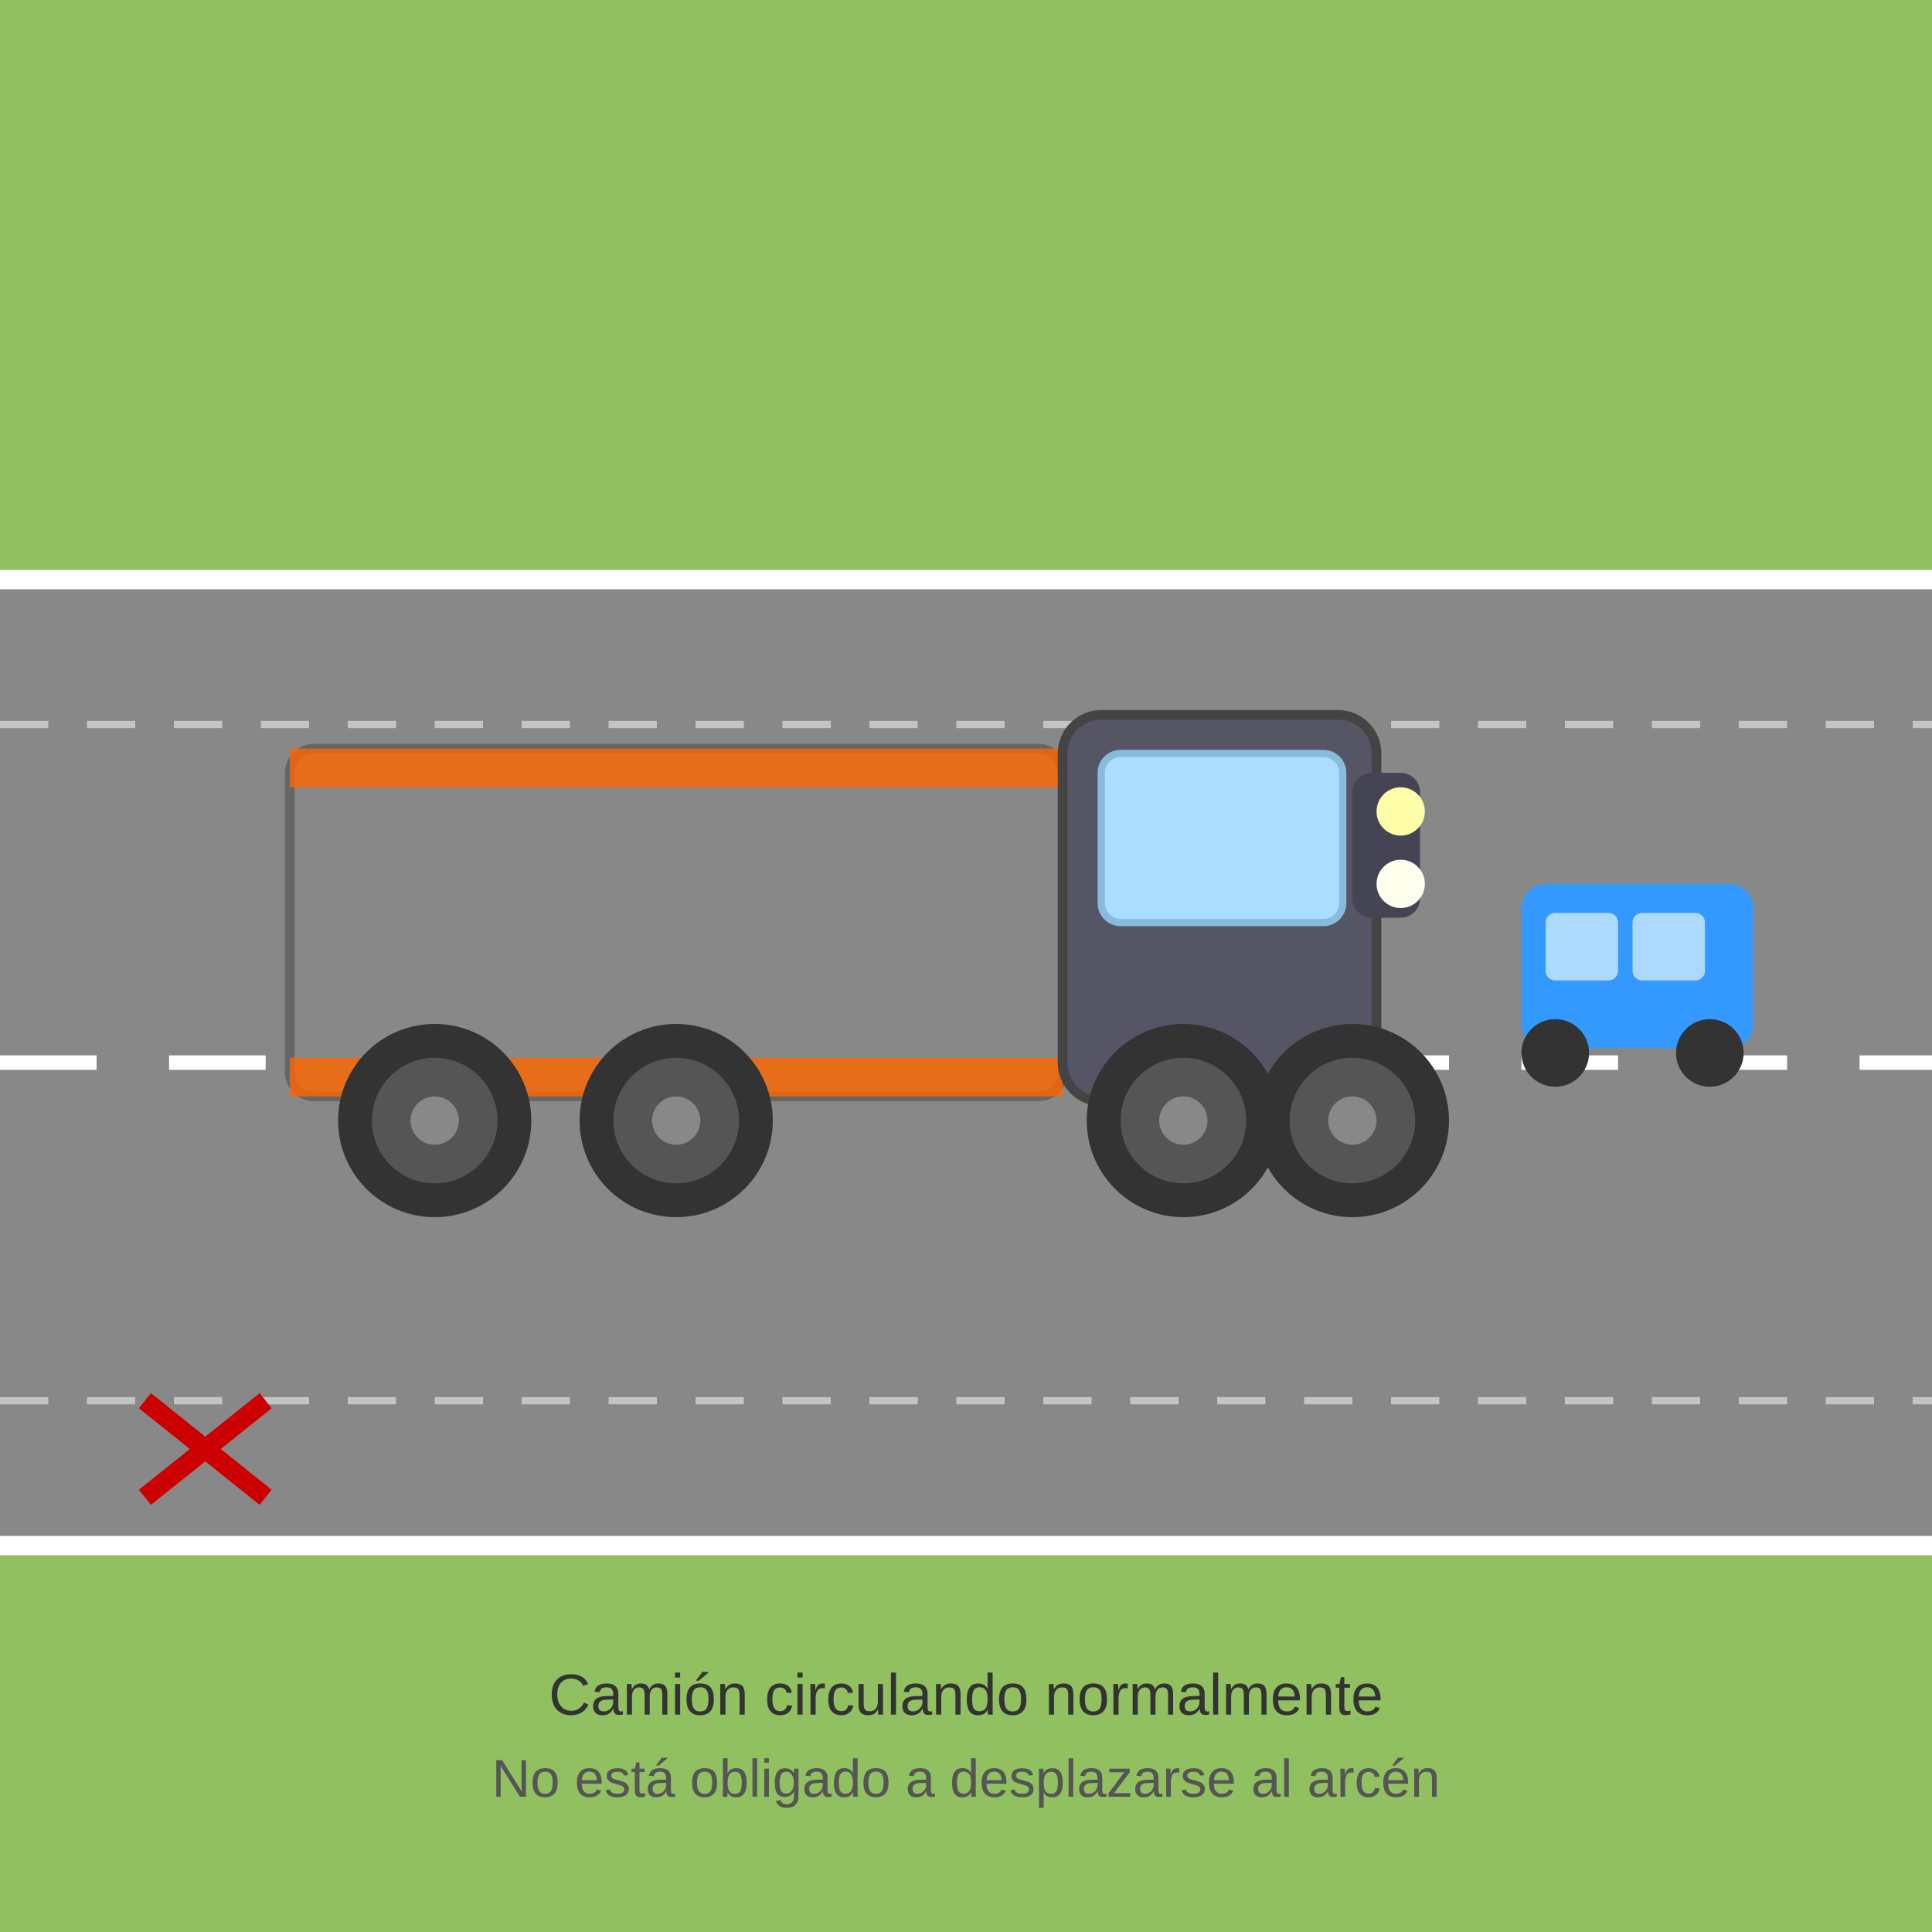
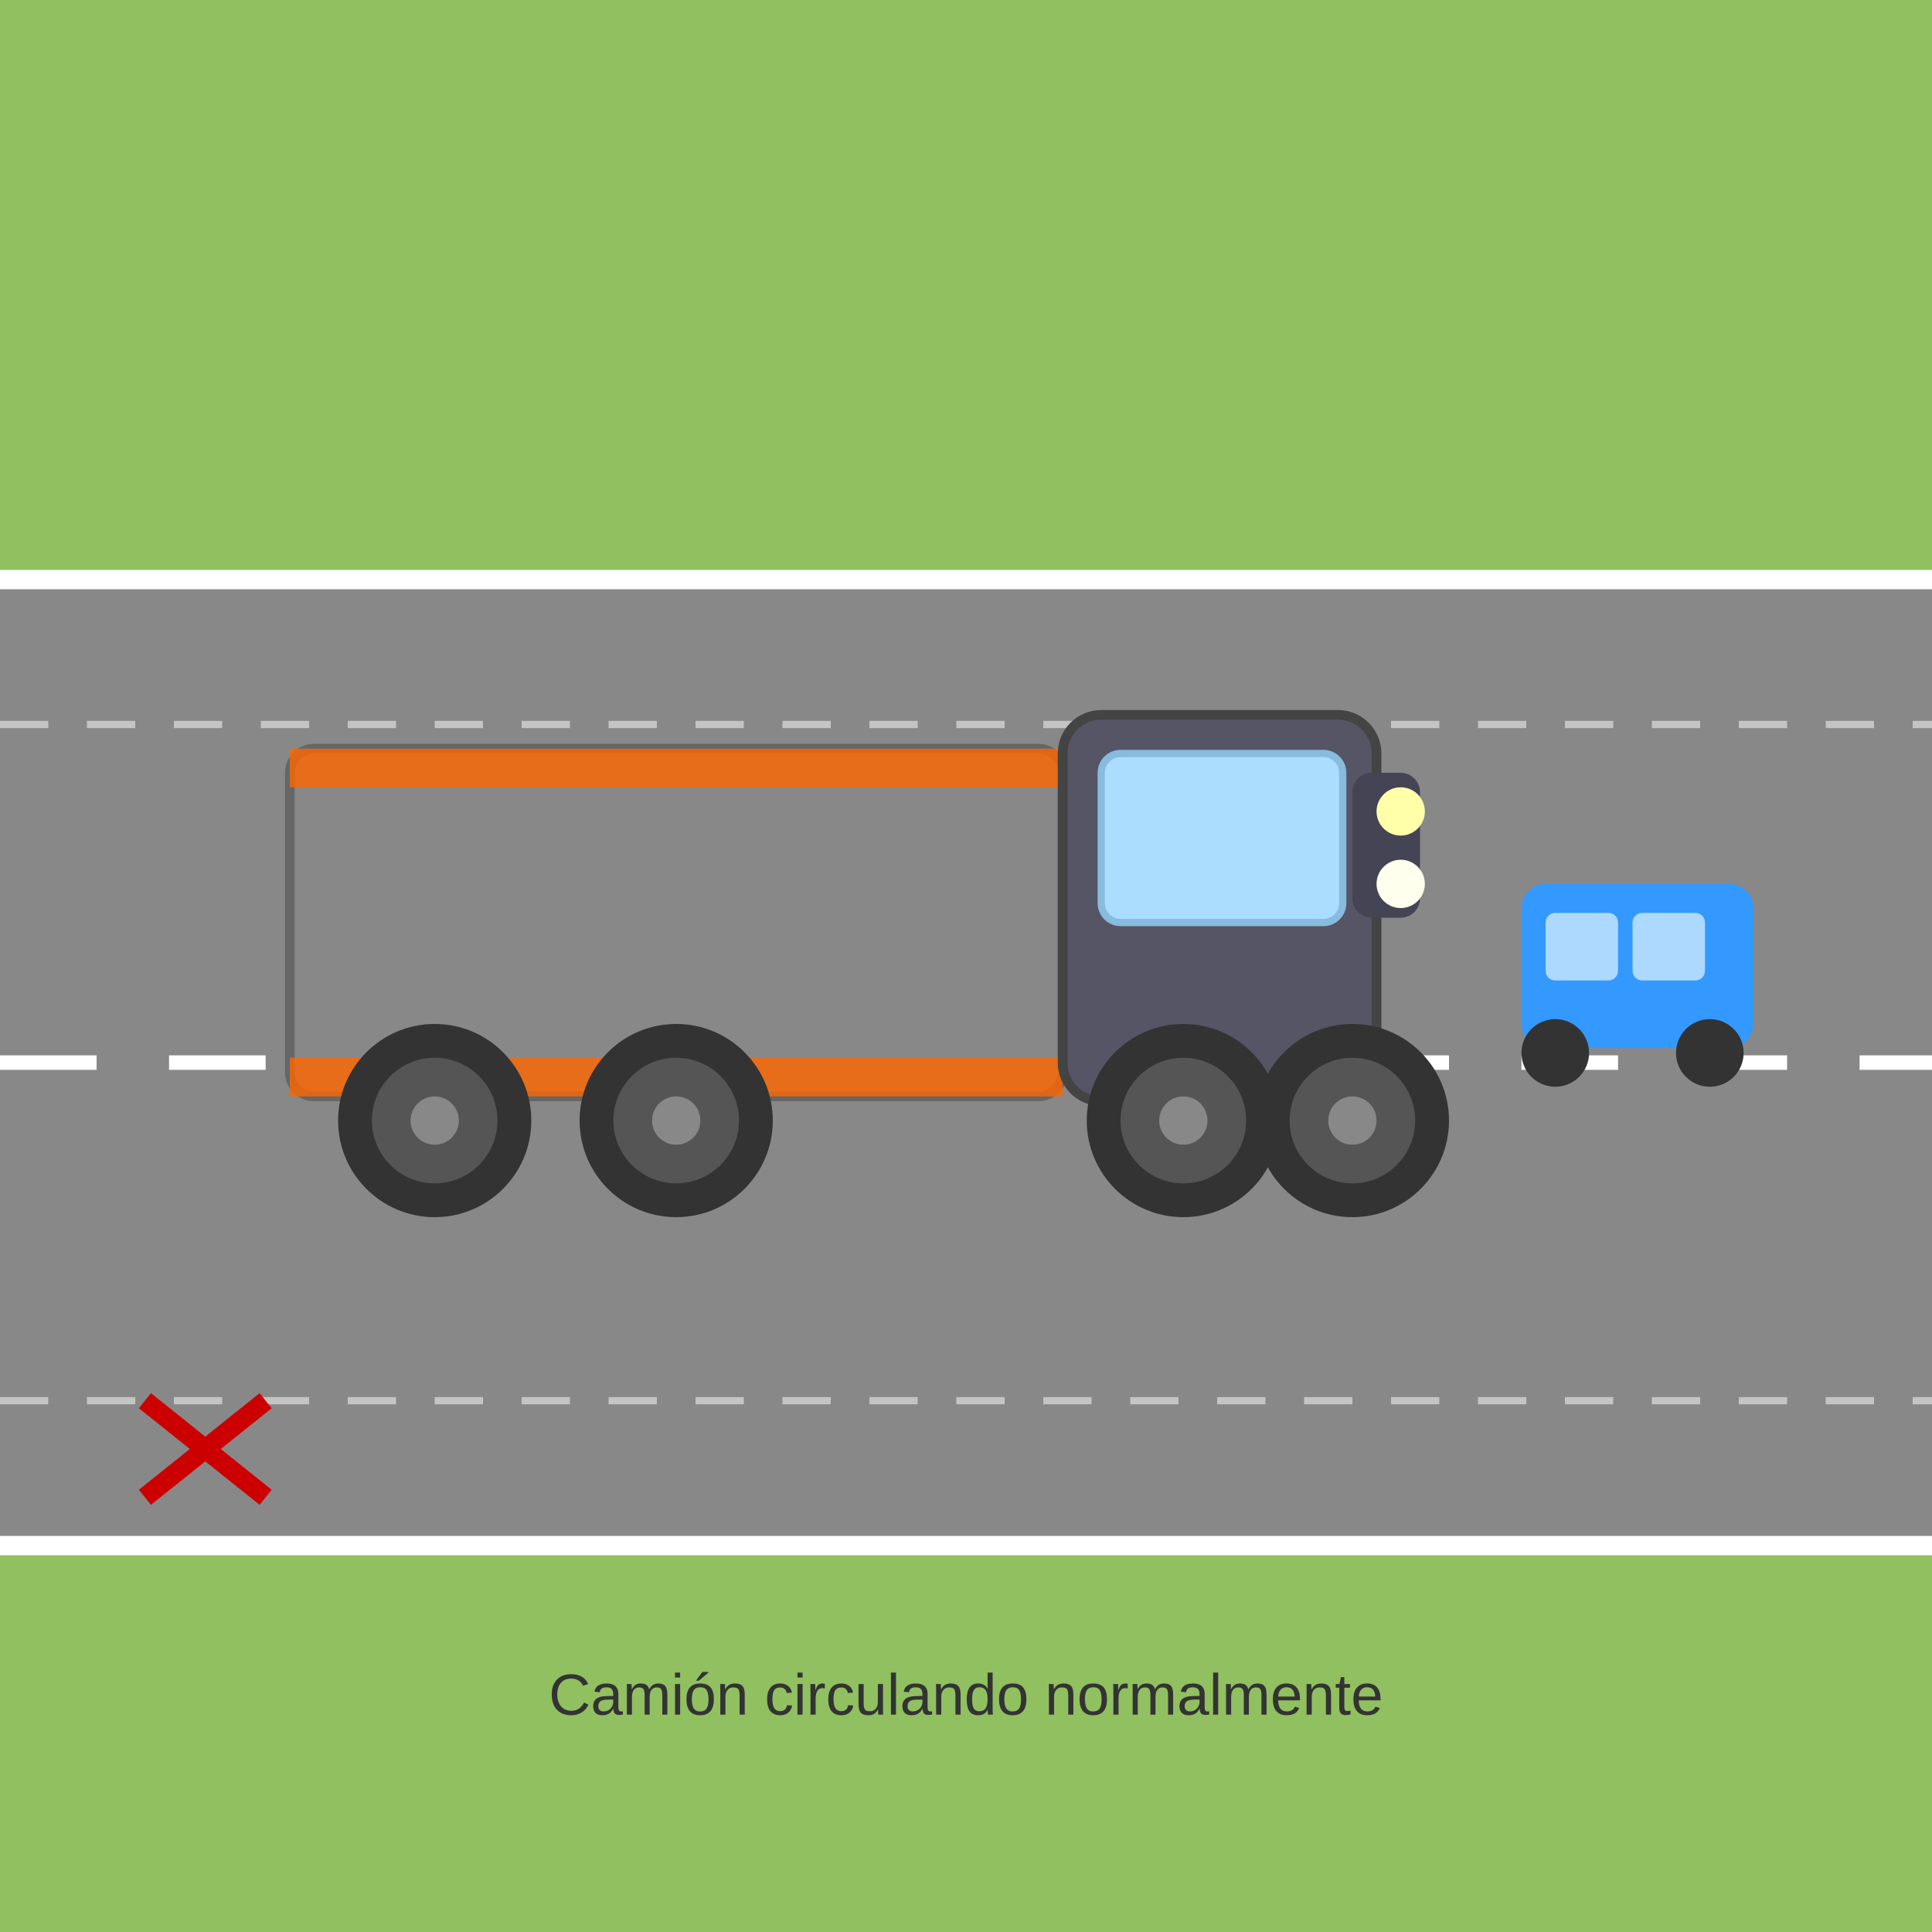
<svg xmlns="http://www.w3.org/2000/svg" viewBox="0 0 400 400" width="400" height="400">
  <rect width="400" height="400" fill="#90C060" />
  <rect x="0" y="120" width="400" height="200" fill="#888888" />
  <line x1="0" y1="120" x2="400" y2="120" stroke="white" stroke-width="4" />
  <line x1="0" y1="320" x2="400" y2="320" stroke="white" stroke-width="4" />
  <line x1="0" y1="220" x2="400" y2="220" stroke="white" stroke-width="3" stroke-dasharray="20,15" />
  <line x1="0" y1="150" x2="400" y2="150" stroke="white" stroke-width="1.5" stroke-dasharray="10,8" opacity="0.5" />
  <line x1="0" y1="290" x2="400" y2="290" stroke="white" stroke-width="1.5" stroke-dasharray="10,8" opacity="0.5" />
  <rect x="60" y="155" width="160" height="72" rx="5" fill="#888888" stroke="#666" stroke-width="2" />
  <rect x="60" y="155" width="160" height="8" fill="#FF6600" opacity="0.8" />
  <rect x="60" y="219" width="160" height="8" fill="#FF6600" opacity="0.8" />
  <rect x="220" y="148" width="65" height="80" rx="8" fill="#555566" stroke="#444" stroke-width="2" />
  <rect x="228" y="156" width="50" height="35" rx="4" fill="#AADDFF" stroke="#88BBDD" stroke-width="1.5" />
  <rect x="280" y="160" width="14" height="30" rx="4" fill="#444455" />
  <circle cx="290" cy="168" r="5" fill="#FFFFAA" />
  <circle cx="290" cy="183" r="5" fill="#FFFFEE" />
  <circle cx="90" cy="232" r="20" fill="#333" />
  <circle cx="90" cy="232" r="13" fill="#555" />
  <circle cx="90" cy="232" r="5" fill="#888" />
  <circle cx="140" cy="232" r="20" fill="#333" />
  <circle cx="140" cy="232" r="13" fill="#555" />
  <circle cx="140" cy="232" r="5" fill="#888" />
  <circle cx="245" cy="232" r="20" fill="#333" />
  <circle cx="245" cy="232" r="13" fill="#555" />
  <circle cx="245" cy="232" r="5" fill="#888" />
  <circle cx="280" cy="232" r="20" fill="#333" />
  <circle cx="280" cy="232" r="13" fill="#555" />
  <circle cx="280" cy="232" r="5" fill="#888" />
  <rect x="315" y="183" width="48" height="34" rx="5" fill="#3399FF" />
  <rect x="320" y="189" width="15" height="14" rx="2" fill="#CCE8FF" opacity="0.8" />
  <rect x="338" y="189" width="15" height="14" rx="2" fill="#CCE8FF" opacity="0.8" />
  <circle cx="322" cy="218" r="7" fill="#333" />
  <circle cx="354" cy="218" r="7" fill="#333" />
  <line x1="30" y1="290" x2="55" y2="310" stroke="#CC0000" stroke-width="4" />
  <line x1="55" y1="290" x2="30" y2="310" stroke="#CC0000" stroke-width="4" />
  <text x="200" y="355" text-anchor="middle" font-family="Arial,sans-serif" font-size="12" fill="#333333">Camión circulando normalmente</text>
-   <text x="200" y="372" text-anchor="middle" font-family="Arial,sans-serif" font-size="11" fill="#555555">No está obligado a desplazarse al arcén</text>
</svg>
